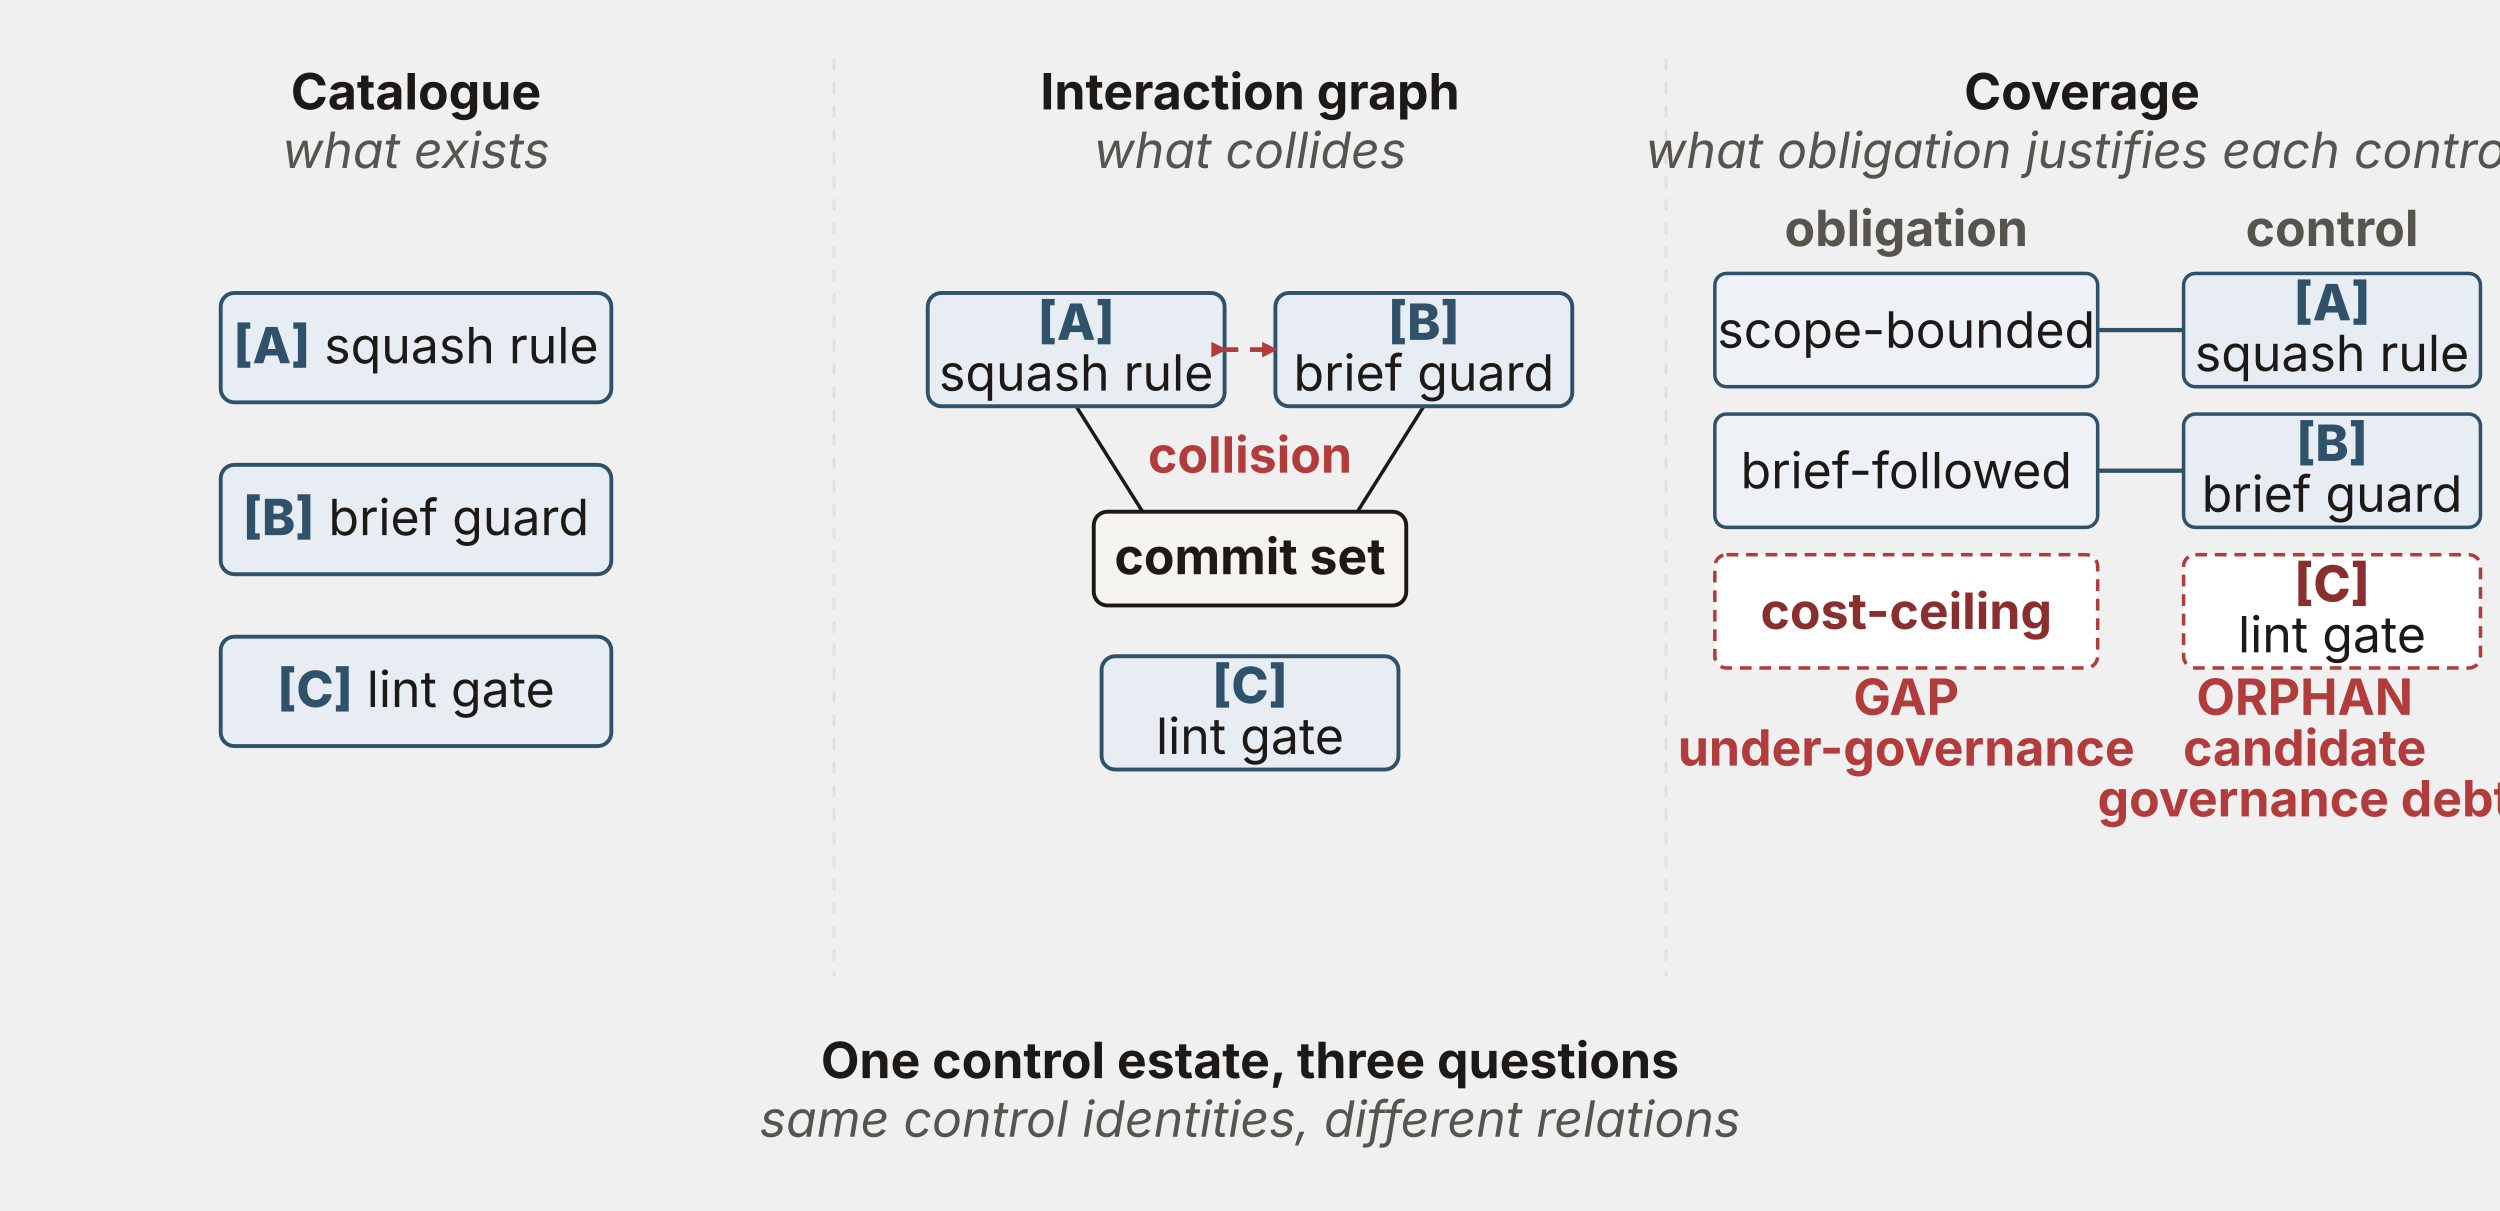
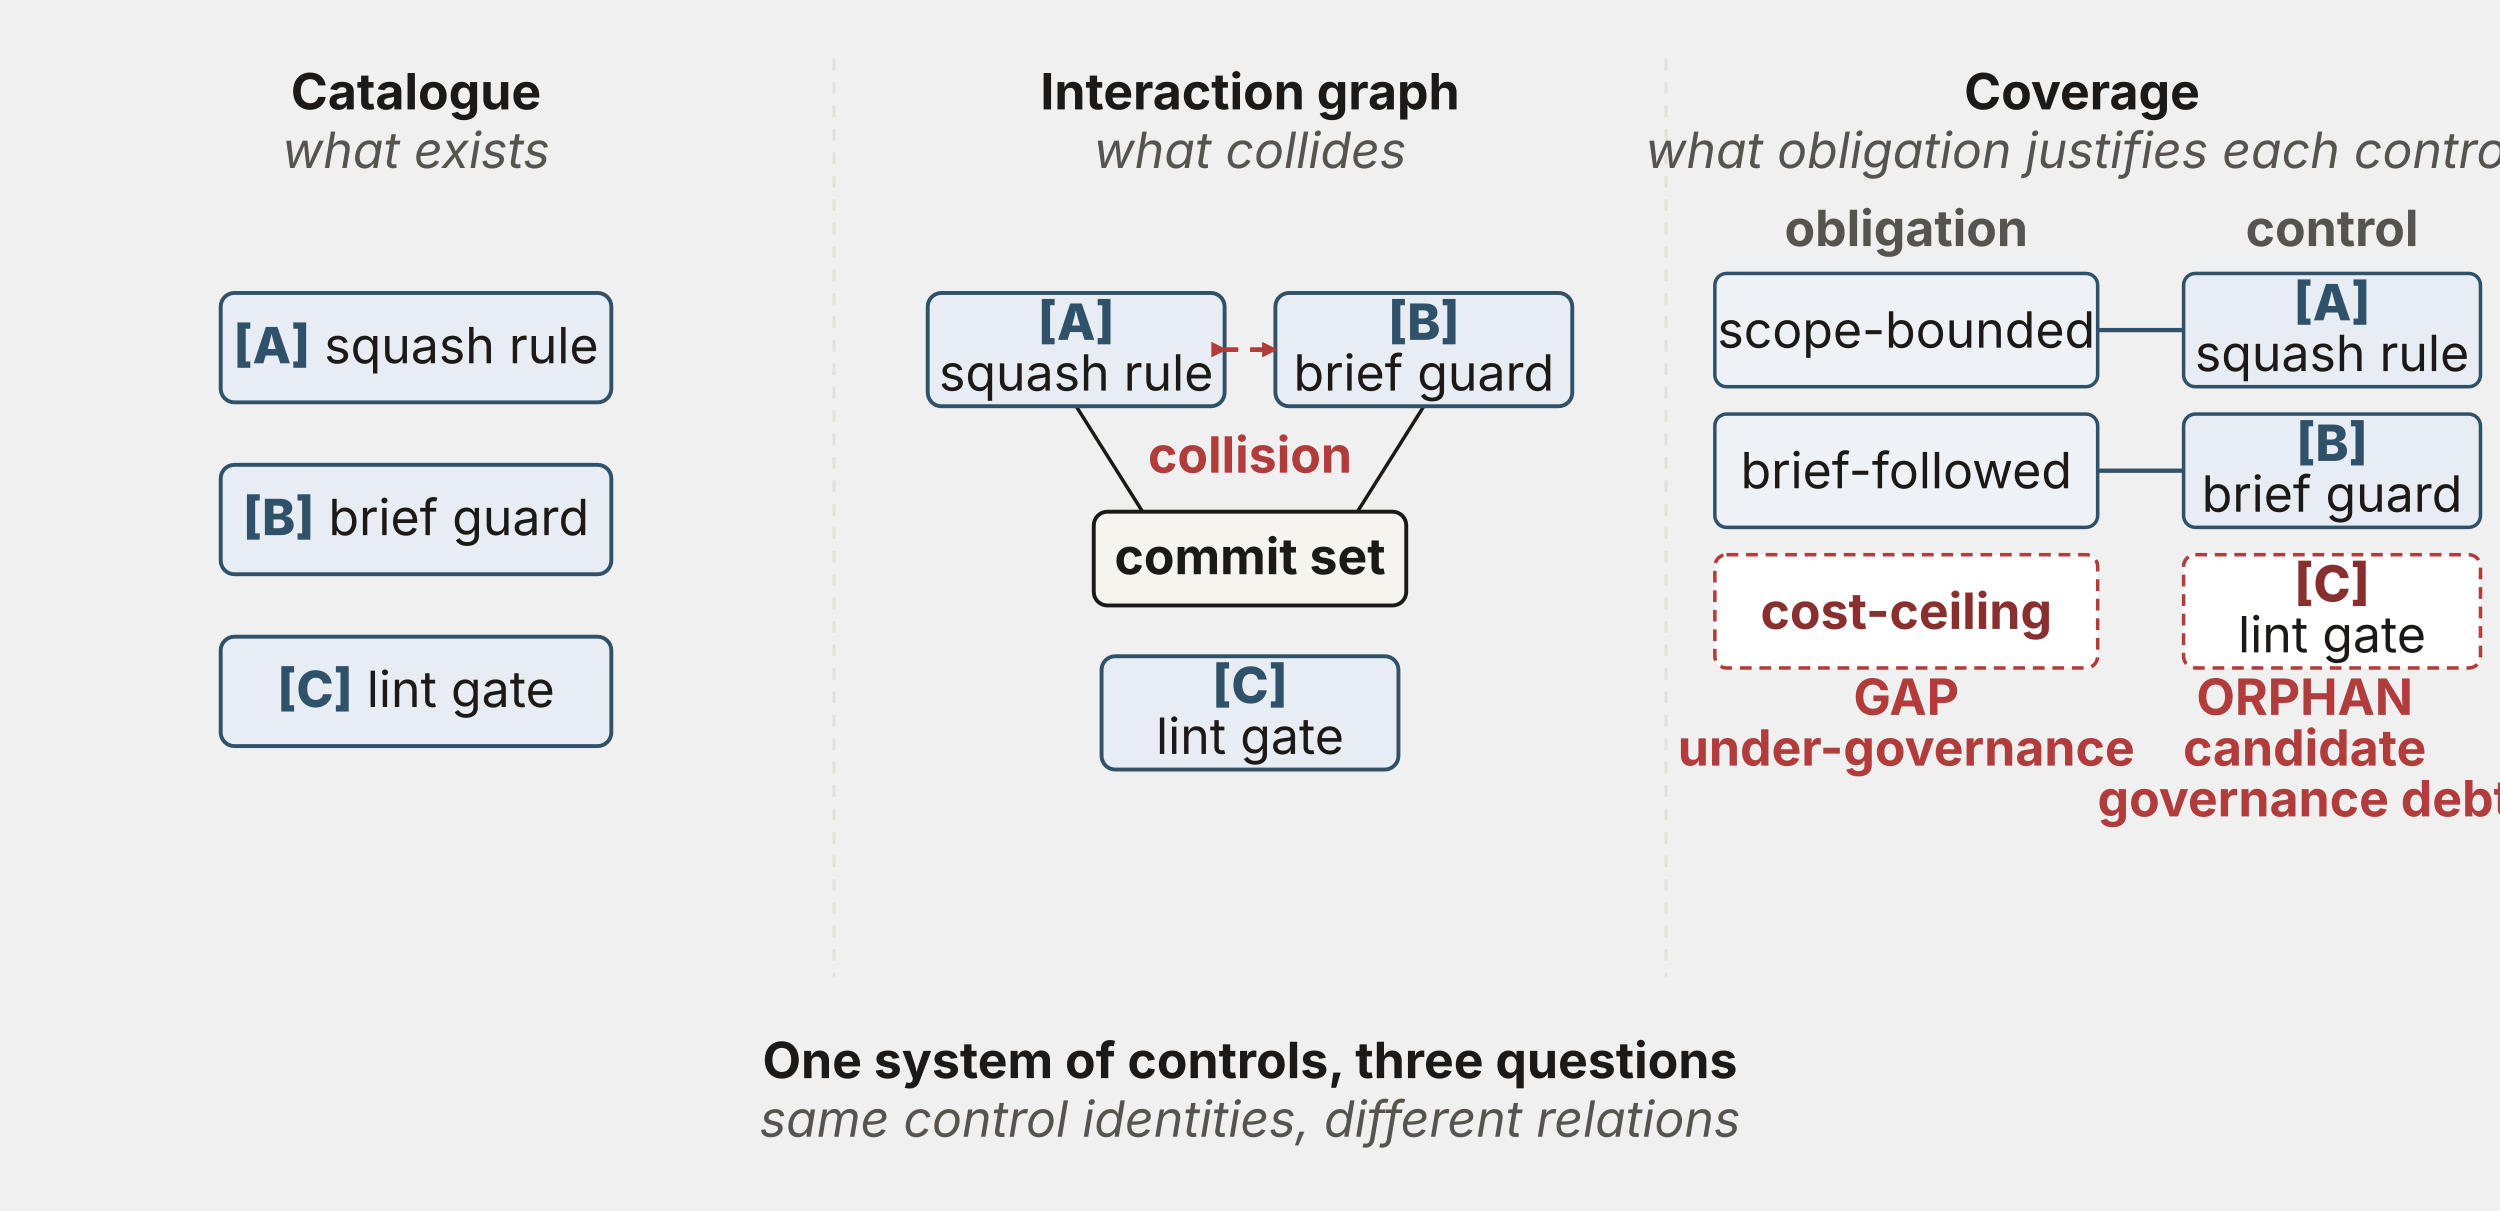
<svg xmlns="http://www.w3.org/2000/svg" viewBox="0 0 1280 620" width="1280" height="620" role="img" aria-labelledby="ctTitle ctDesc" font-family="'Source Sans 3', -apple-system, 'Segoe UI', sans-serif">
  <defs>
    <marker id="ct-ah" viewBox="0 0 10 10" refX="8.5" refY="5" markerWidth="8" markerHeight="8" orient="auto" markerUnits="userSpaceOnUse">
      <path d="M0,0 L10,5 L0,10 z" fill="#b23b3b" />
    </marker>
  </defs>
  <line x1="427" y1="30" x2="427" y2="500" stroke="#e4e0d8" stroke-width="1.5" stroke-dasharray="6 6" />
  <line x1="853" y1="30" x2="853" y2="500" stroke="#e4e0d8" stroke-width="1.5" stroke-dasharray="6 6" />
  <text x="213" y="56" text-anchor="middle" font-size="25.6" font-weight="700" fill="#1c1917">Catalogue</text>
  <text x="213" y="86" text-anchor="middle" font-size="25.6" font-style="italic" fill="#57534e">what exists</text>
  <g fill="#e7edf3" stroke="#2f5169" stroke-width="2">
    <rect x="113" y="150" width="200" height="56" rx="7" />
    <rect x="113" y="238" width="200" height="56" rx="7" />
    <rect x="113" y="326" width="200" height="56" rx="7" />
  </g>
  <g font-size="25.6" fill="#1c1917" text-anchor="middle">
    <text x="213" y="186">
      <tspan font-weight="800" fill="#2f5169">[A]</tspan> squash rule</text>
    <text x="213" y="274">
      <tspan font-weight="800" fill="#2f5169">[B]</tspan> brief guard</text>
    <text x="213" y="362">
      <tspan font-weight="800" fill="#2f5169">[C]</tspan> lint gate</text>
  </g>
  <text x="640" y="56" text-anchor="middle" font-size="25.6" font-weight="700" fill="#1c1917">Interaction graph</text>
  <text x="640" y="86" text-anchor="middle" font-size="25.6" font-style="italic" fill="#57534e">what collides</text>
  <g stroke="#1c1917" stroke-width="1.8" fill="none">
    <line x1="551" y1="208" x2="585" y2="262" />
    <line x1="729" y1="208" x2="695" y2="262" />
  </g>
  <g fill="#e7edf3" stroke="#2f5169" stroke-width="2">
    <rect id="squash-rule" x="475" y="150" width="152" height="58" rx="7" />
    <rect id="brief-guard" x="653" y="150" width="152" height="58" rx="7" />
  </g>
  <g font-size="25.6" fill="#1c1917" text-anchor="middle">
    <text x="551" y="174">
      <tspan font-weight="800" fill="#2f5169">[A]</tspan>
    </text>
    <text x="551" y="200">squash rule</text>
    <text x="729" y="174">
      <tspan font-weight="800" fill="#2f5169">[B]</tspan>
    </text>
    <text x="729" y="200">brief guard</text>
  </g>
  <line x1="627" y1="179" x2="653" y2="179" stroke="#b23b3b" stroke-width="2.4" stroke-dasharray="7 6" marker-start="url(#ct-ah)" marker-end="url(#ct-ah)" />
  <text x="640" y="242" text-anchor="middle" font-size="25.6" font-weight="700" fill="#b23b3b">collision</text>
  <rect id="commit-set" x="560" y="262" width="160" height="48" rx="7" fill="#f6f4ef" stroke="#1c1917" stroke-width="2" />
  <text x="640" y="294" text-anchor="middle" font-size="25.6" font-weight="700" fill="#1c1917">commit set</text>
  <rect x="564" y="336" width="152" height="58" rx="7" fill="#e7edf3" stroke="#2f5169" stroke-width="2" />
  <g font-size="25.6" fill="#1c1917" text-anchor="middle">
    <text x="640" y="360">
      <tspan font-weight="800" fill="#2f5169">[C]</tspan>
    </text>
    <text x="640" y="386">lint gate</text>
  </g>
  <text x="1066" y="56" text-anchor="middle" font-size="25.6" font-weight="700" fill="#1c1917">Coverage</text>
  <text x="1066" y="86" text-anchor="middle" font-size="25.6" font-style="italic" fill="#57534e">what obligation justifies each control</text>
  <text x="976" y="126" text-anchor="middle" font-size="25.6" font-weight="700" fill="#57534e">obligation</text>
  <text x="1194" y="126" text-anchor="middle" font-size="25.6" font-weight="700" fill="#57534e">control</text>
  <g stroke="#2f5169" stroke-width="2.2">
    <line x1="1074" y1="169" x2="1118" y2="169" />
    <line x1="1074" y1="241" x2="1118" y2="241" />
  </g>
  <g fill="#eef2f6" stroke="#2f5169" stroke-width="1.8">
    <rect id="scope-bounded" x="878" y="140" width="196" height="58" rx="6" />
    <rect id="brief-followed" x="878" y="212" width="196" height="58" rx="6" />
  </g>
  <rect x="878" y="284" width="196" height="58" rx="6" fill="#ffffff" stroke="#b23b3b" stroke-width="1.8" stroke-dasharray="6 4" />
  <g text-anchor="middle" fill="#1c1917" font-size="25.6">
    <text x="976" y="178">scope-bounded</text>
    <text x="976" y="250">brief-followed</text>
    <text x="976" y="322" font-weight="700" fill="#8a2f2f">cost-ceiling</text>
  </g>
  <g fill="#e7edf3" stroke="#2f5169" stroke-width="1.8">
    <rect id="ctl-squash" x="1118" y="140" width="152" height="58" rx="6" />
    <rect id="ctl-brief" x="1118" y="212" width="152" height="58" rx="6" />
  </g>
  <rect x="1118" y="284" width="152" height="58" rx="6" fill="#ffffff" stroke="#b23b3b" stroke-width="1.8" stroke-dasharray="6 4" />
  <g text-anchor="middle" font-size="25.6" fill="#1c1917">
    <text x="1194" y="164">
      <tspan font-weight="800" fill="#2f5169">[A]</tspan>
    </text>
    <text x="1194" y="190">squash rule</text>
    <text x="1194" y="236">
      <tspan font-weight="800" fill="#2f5169">[B]</tspan>
    </text>
    <text x="1194" y="262">brief guard</text>
    <text x="1194" y="308">
      <tspan font-weight="800" fill="#8a2f2f">[C]</tspan>
    </text>
    <text x="1194" y="334">lint gate</text>
  </g>
  <g text-anchor="middle" font-weight="700" fill="#b23b3b" font-size="25.6">
    <text x="976" y="366">GAP</text>
    <text x="976" y="392">under-governance</text>
    <text x="1180" y="366">ORPHAN</text>
    <text x="1180" y="392">candidate</text>
    <text x="1180" y="418">governance debt</text>
  </g>
-   <text x="640" y="552" text-anchor="middle" font-size="25.6" font-weight="700" fill="#1c1917">One control estate, three questions</text>
+   <text x="640" y="552" text-anchor="middle" font-size="25.6" font-weight="700" fill="#1c1917">One system of controls, three questions</text>
  <text x="640" y="582" text-anchor="middle" font-size="25.6" font-style="italic" fill="#57534e">same control identities, different relations</text>
</svg>
